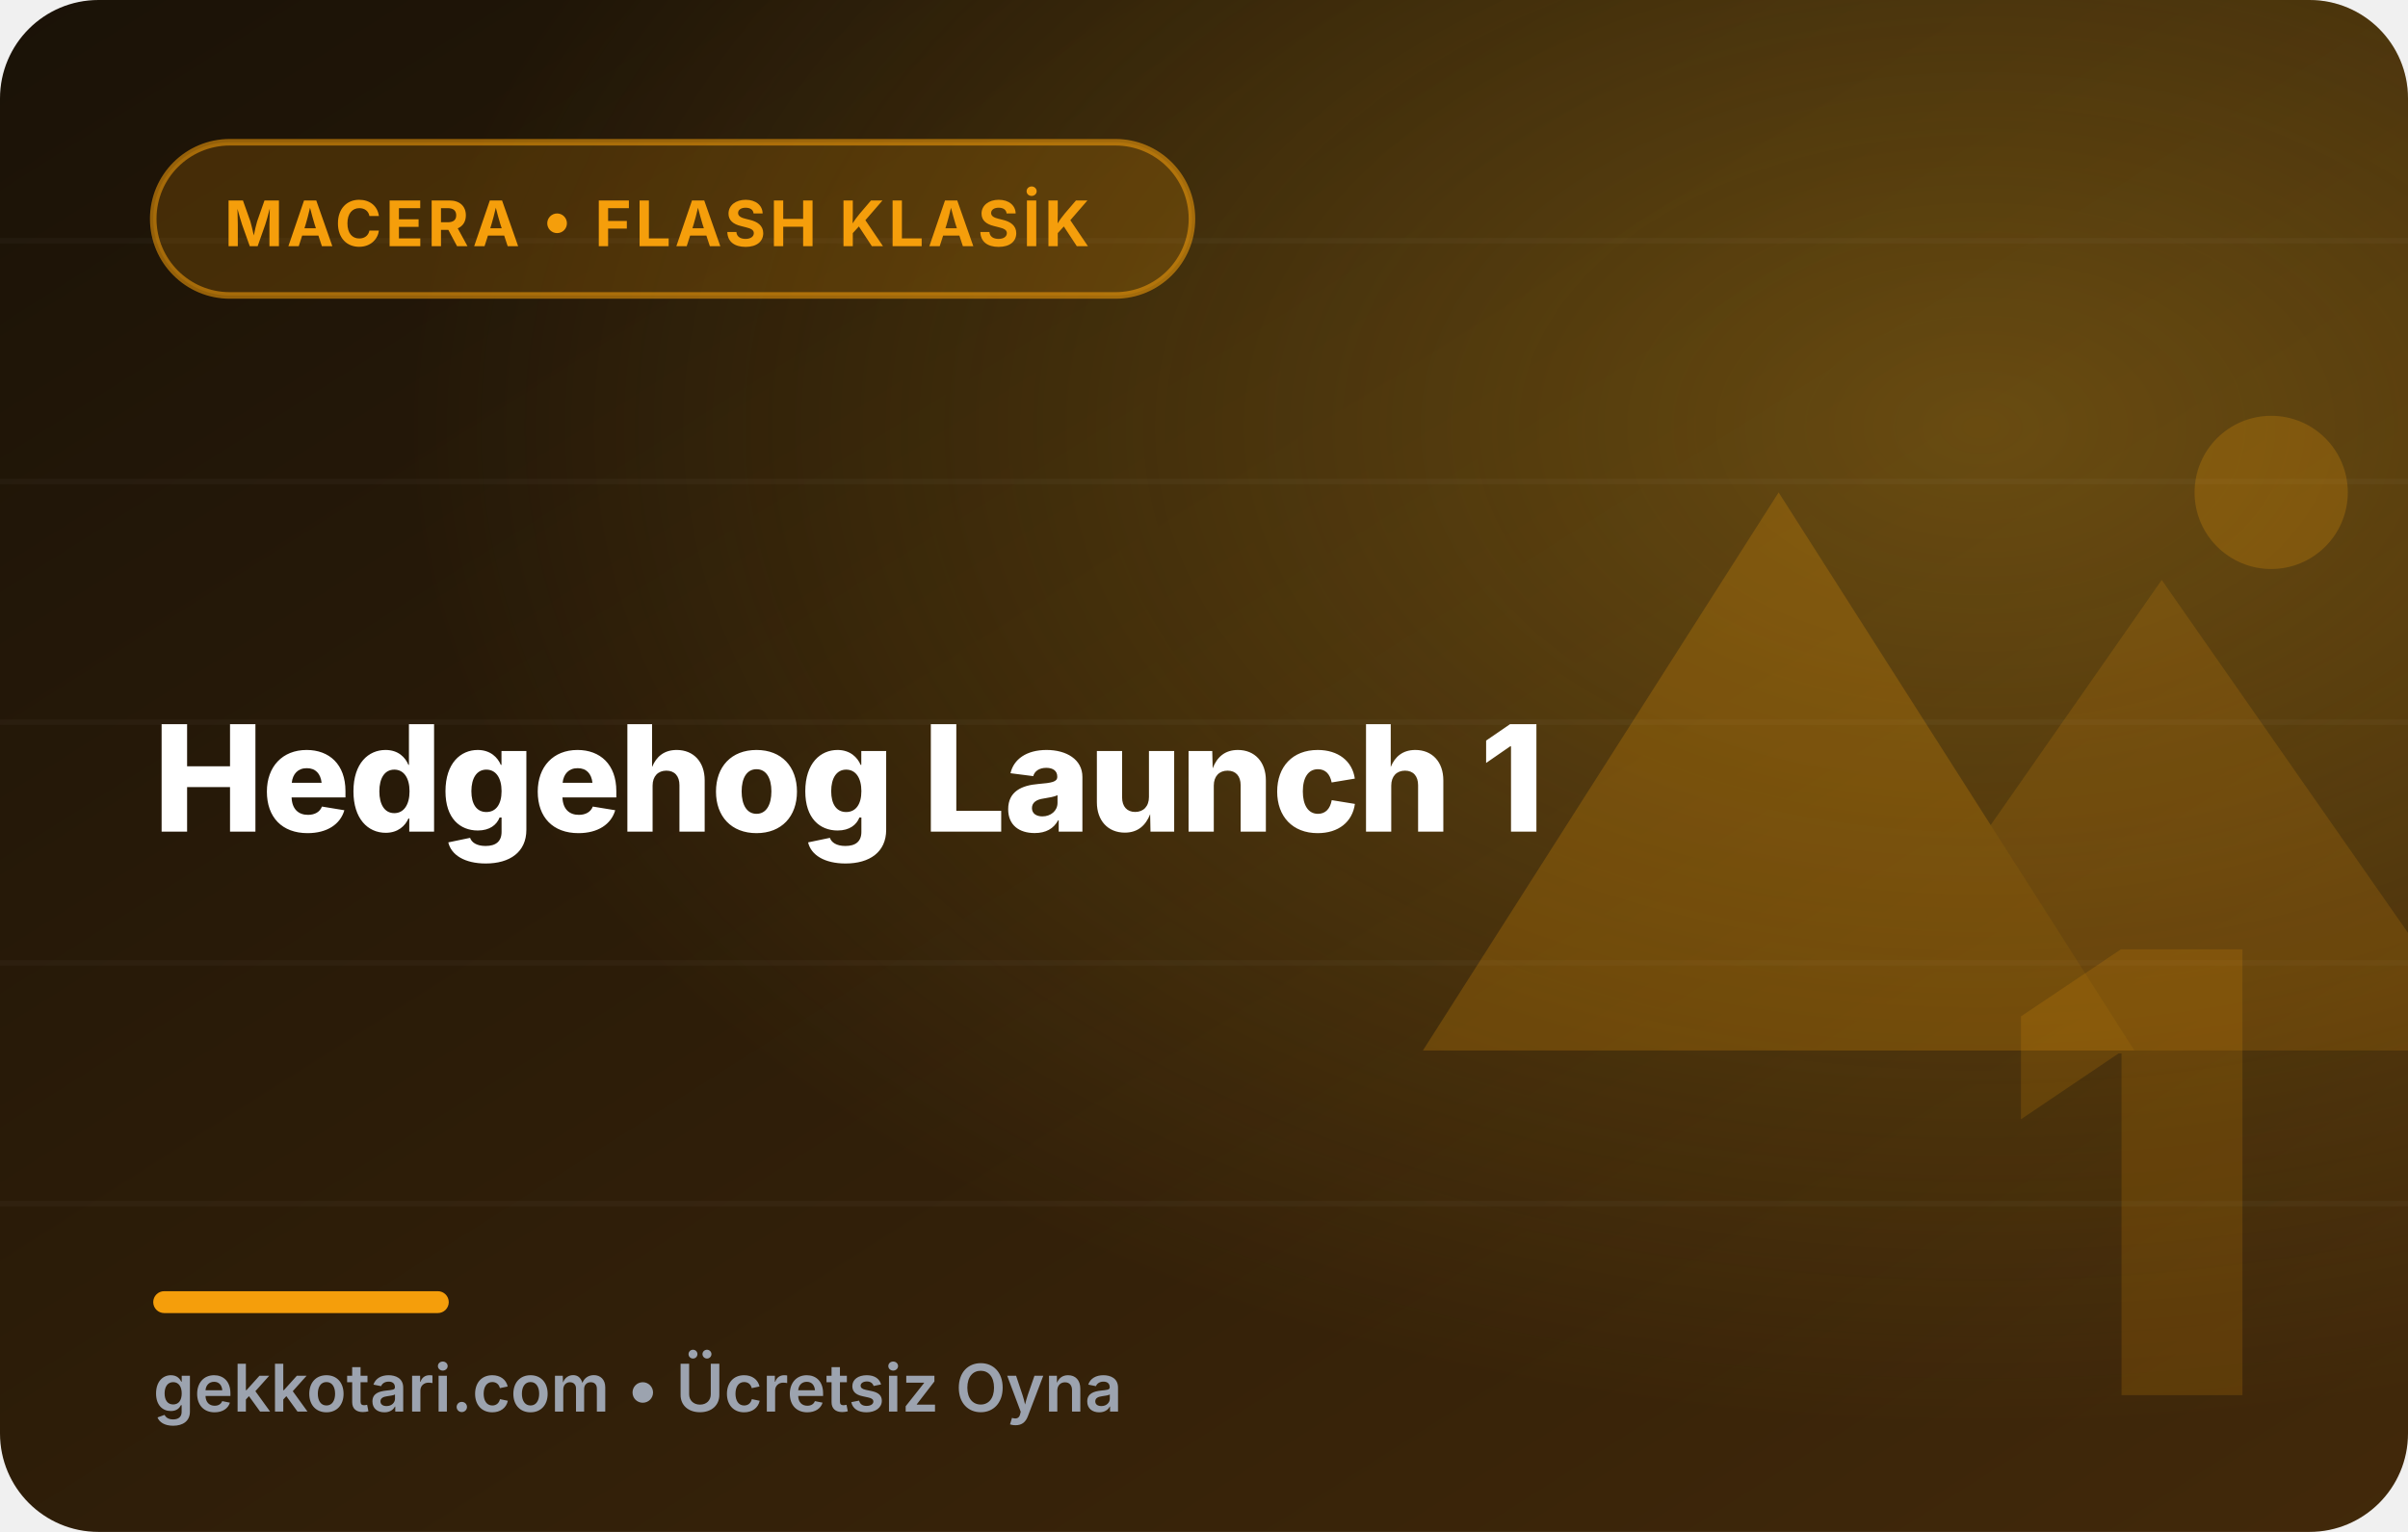
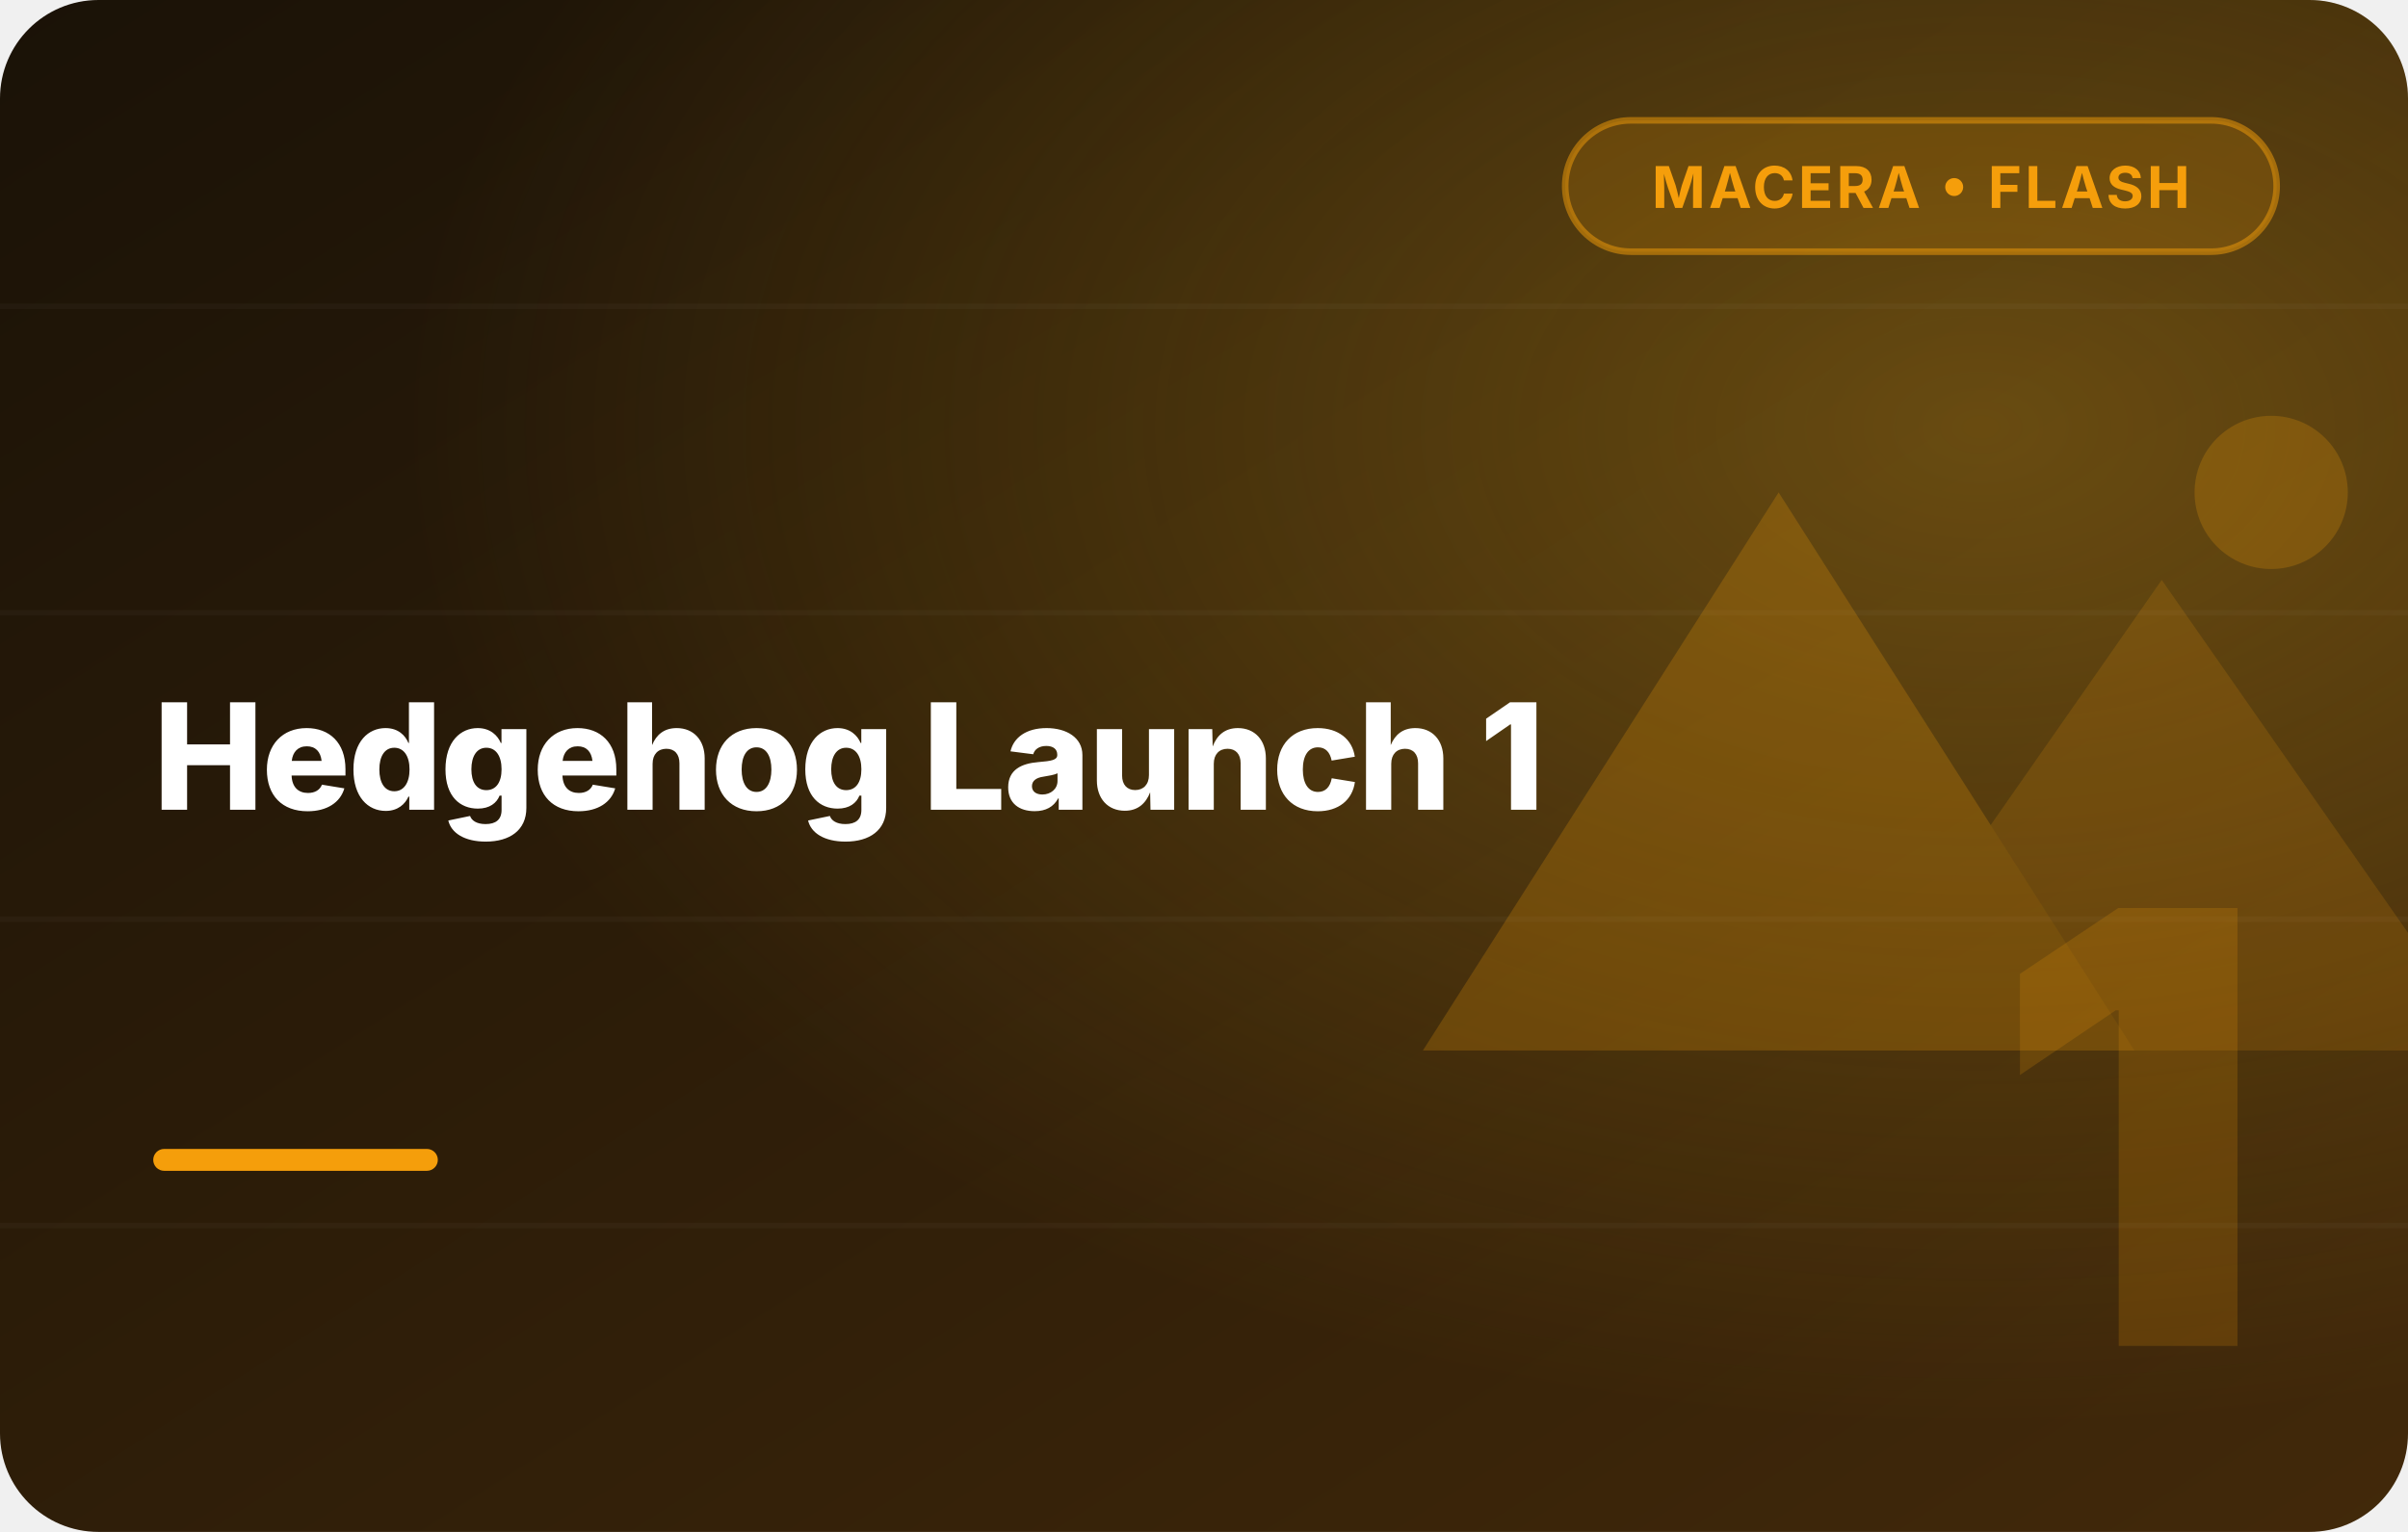
<svg xmlns="http://www.w3.org/2000/svg" viewBox="0 0 440 280" width="440" height="280">
  <defs>
    <linearGradient id="g-hedgehog-launch-1" x1="0" y1="0" x2="1" y2="1">
      <stop offset="0%" stop-color="#1a1207" />
      <stop offset="100%" stop-color="#42290a" />
    </linearGradient>
    <radialGradient id="r-hedgehog-launch-1" cx="0.82" cy="0.28" r="0.65">
      <stop offset="0%" stop-color="#fbbf24" stop-opacity="0.28" />
      <stop offset="100%" stop-color="#fbbf24" stop-opacity="0" />
    </radialGradient>
  </defs>
  <rect width="440" height="280" rx="18" fill="url(#g-hedgehog-launch-1)" />
  <rect width="440" height="280" rx="18" fill="url(#r-hedgehog-launch-1)" />
-   <path d="M0 44 H440 M0 88 H440 M0 132 H440 M0 176 H440 M0 220 H440" stroke="#ffffff" stroke-opacity="0.03" stroke-width="1" />
-   <text x="415" y="255" text-anchor="end" fill="#f59e0b" fill-opacity="0.16" font-family="Inter,Arial,sans-serif" font-size="112" font-weight="900">1</text>
+   <path d="M0 56 H440 M0 112 H440 M0 168 H440 M0 224 H440" stroke="#ffffff" stroke-opacity="0.03" stroke-width="1" />
+   <text x="414" y="246" text-anchor="end" fill="#f59e0b" fill-opacity="0.18" font-family="Inter,Arial,sans-serif" font-size="110" font-weight="900">1</text>
  <g transform="translate(260,72)" fill="#f59e0b" opacity="0.22">
    <polygon points="0,120 65,18 130,120" />
    <polygon points="75,120 135,34 195,120" opacity="0.7" />
    <circle cx="155" cy="18" r="14" />
  </g>
-   <rect x="28" y="26" width="189.8" height="28" rx="14" fill="#f59e0b" fill-opacity="0.18" stroke="#f59e0b" stroke-opacity="0.55" stroke-width="1.2" />
-   <text x="41" y="45" fill="#f59e0b" font-family="Inter,Segoe UI,Arial,sans-serif" font-size="11.5" font-weight="700" letter-spacing="0.7">MACERA • FLASH KLASİK</text>
-   <text x="28" y="152" fill="#ffffff" font-family="Inter,Segoe UI,Arial,sans-serif" font-size="27" font-weight="800" letter-spacing="-0.4">Hedgehog Launch 1</text>
-   <rect x="28" y="236" width="54" height="4" rx="2" fill="#f59e0b" />
-   <text x="28" y="258" fill="#9ca3af" font-family="Inter,Segoe UI,Arial,sans-serif" font-size="12" font-weight="600">gekkotari.com • Ücretsiz Oyna</text>
+   <rect x="286" y="22" width="130" height="24" rx="12" fill="#f59e0b" fill-opacity="0.16" stroke="#f59e0b" stroke-opacity="0.5" stroke-width="1.2" />
+   <text x="351" y="38" text-anchor="middle" fill="#f59e0b" font-family="Inter,Segoe UI,Arial,sans-serif" font-size="10.5" font-weight="700" letter-spacing="0.6">MACERA • FLASH</text>
+   <text x="28" y="148" fill="#ffffff" font-family="Inter,Segoe UI,Arial,sans-serif" font-size="27" font-weight="800" letter-spacing="-0.4">Hedgehog Launch 1</text>
+   <rect x="28" y="210" width="52" height="4" rx="2" fill="#f59e0b" />
</svg>
